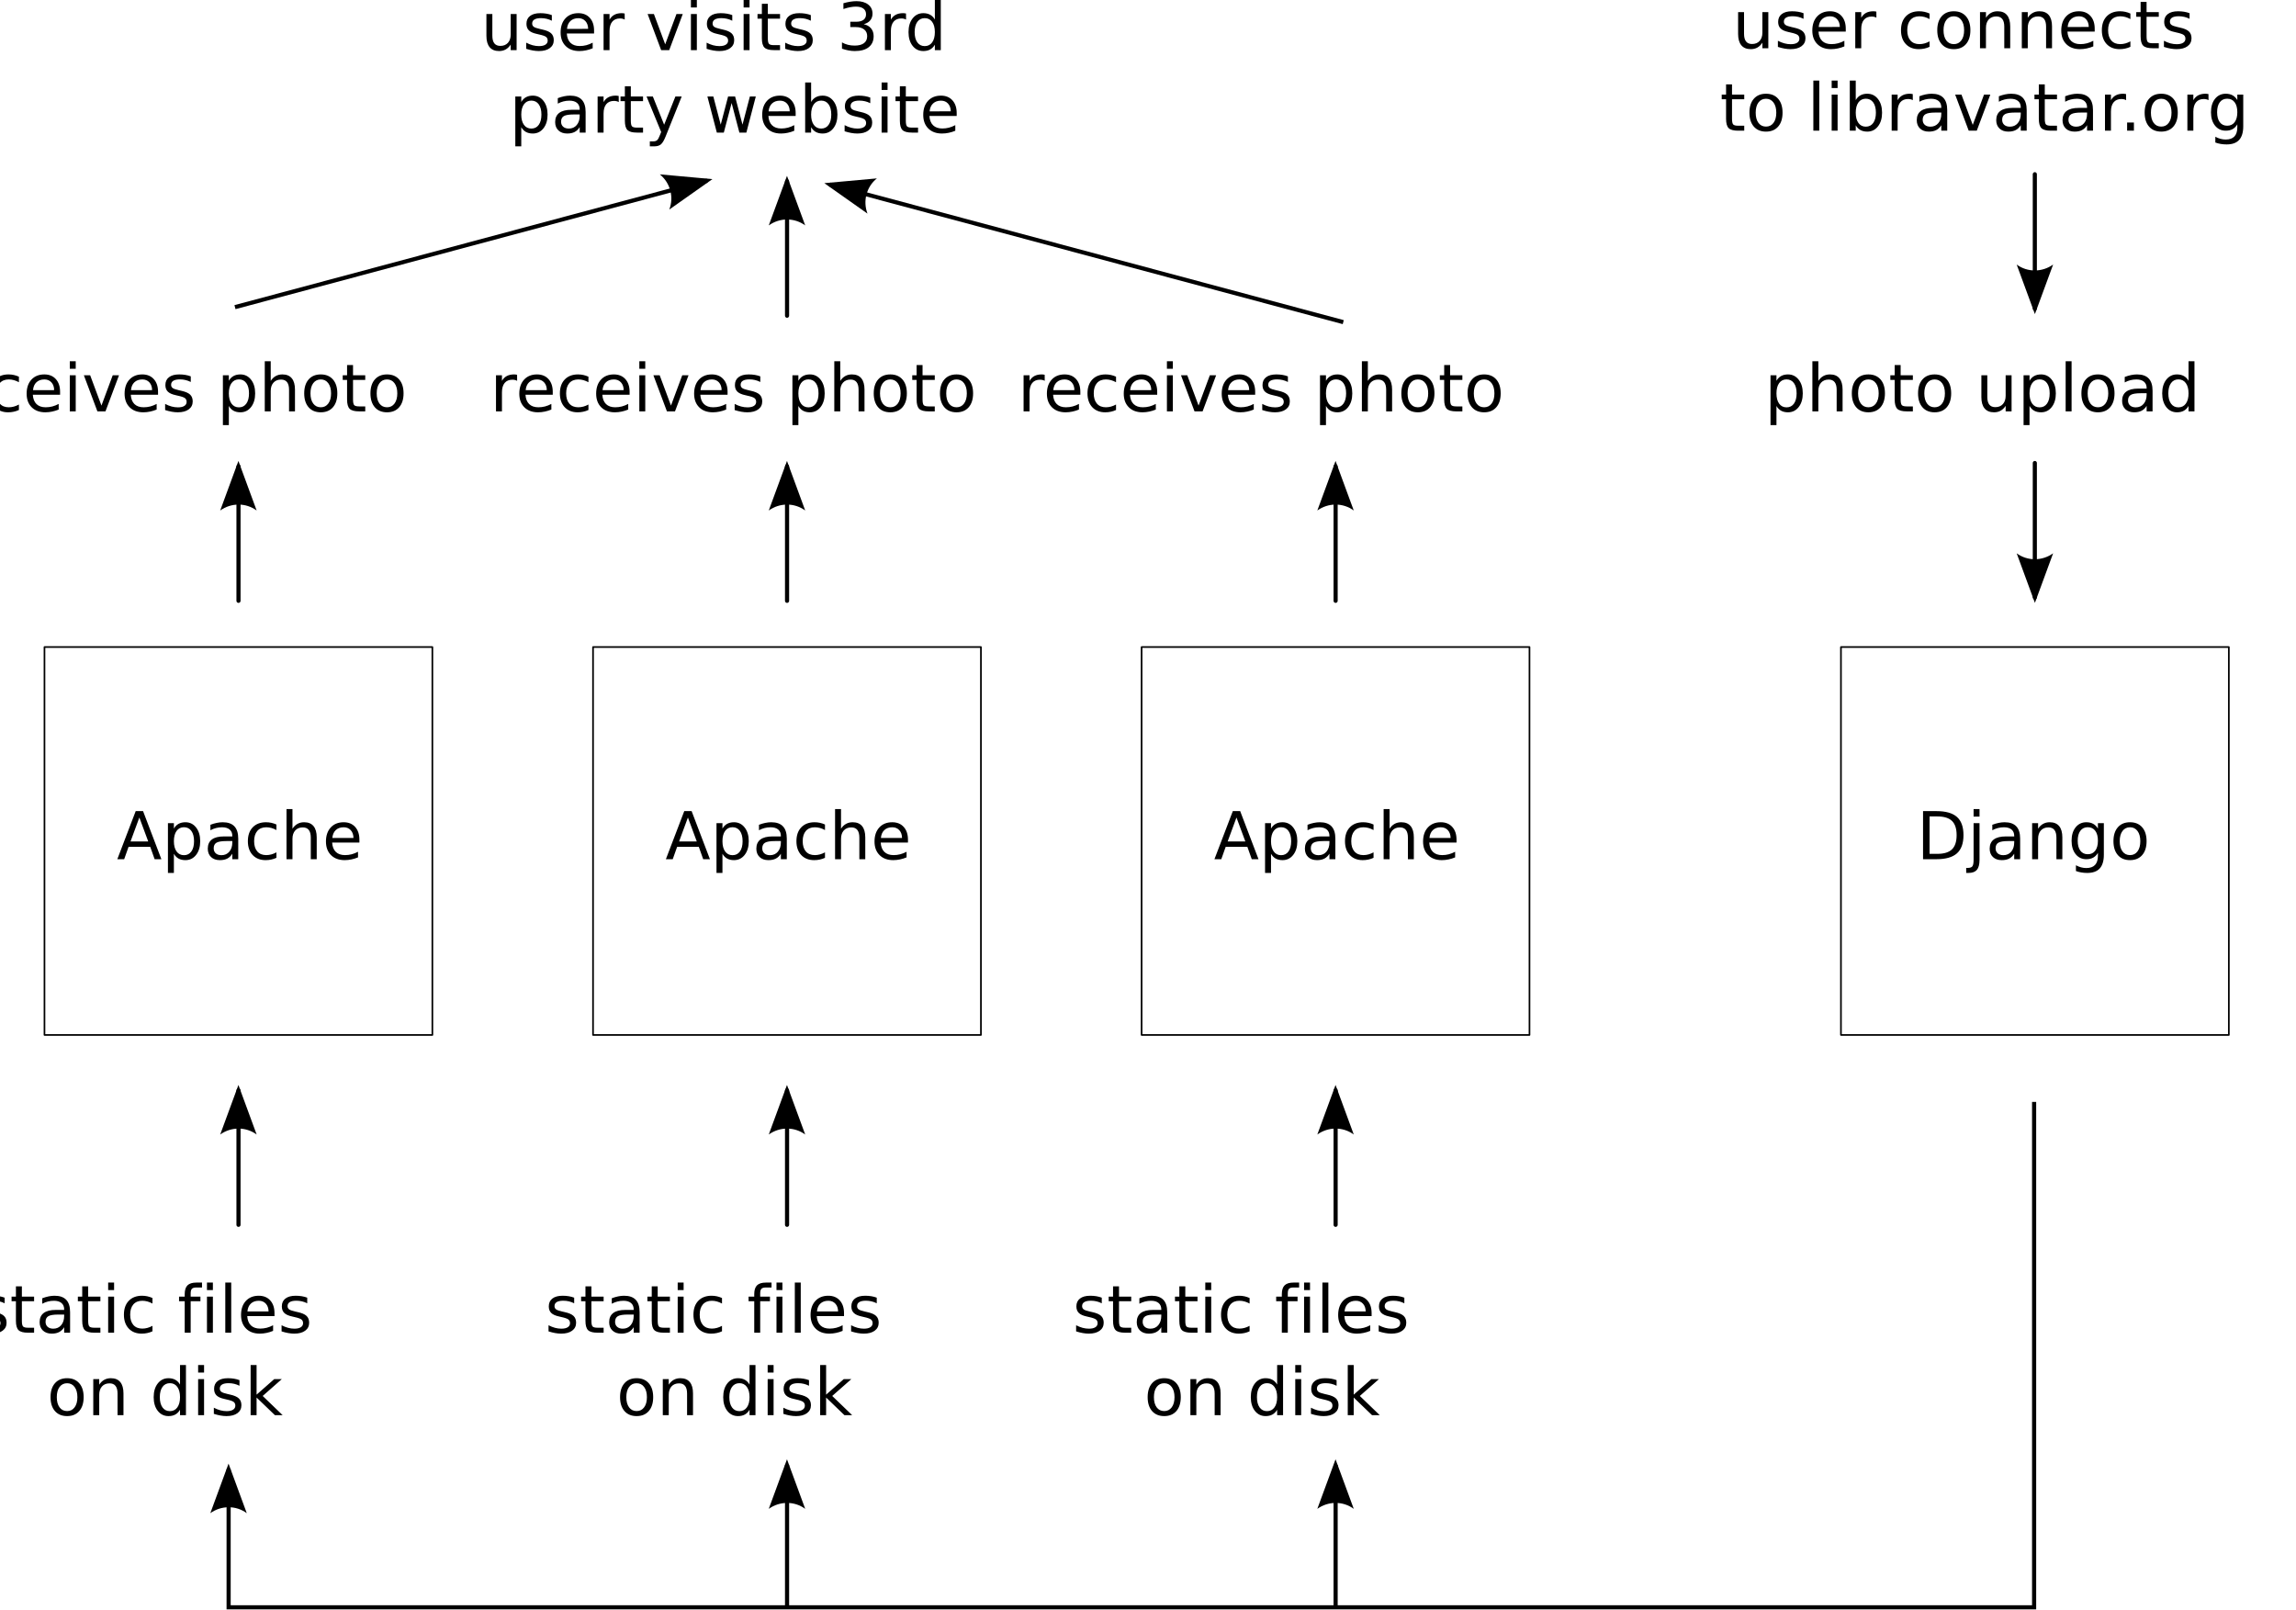
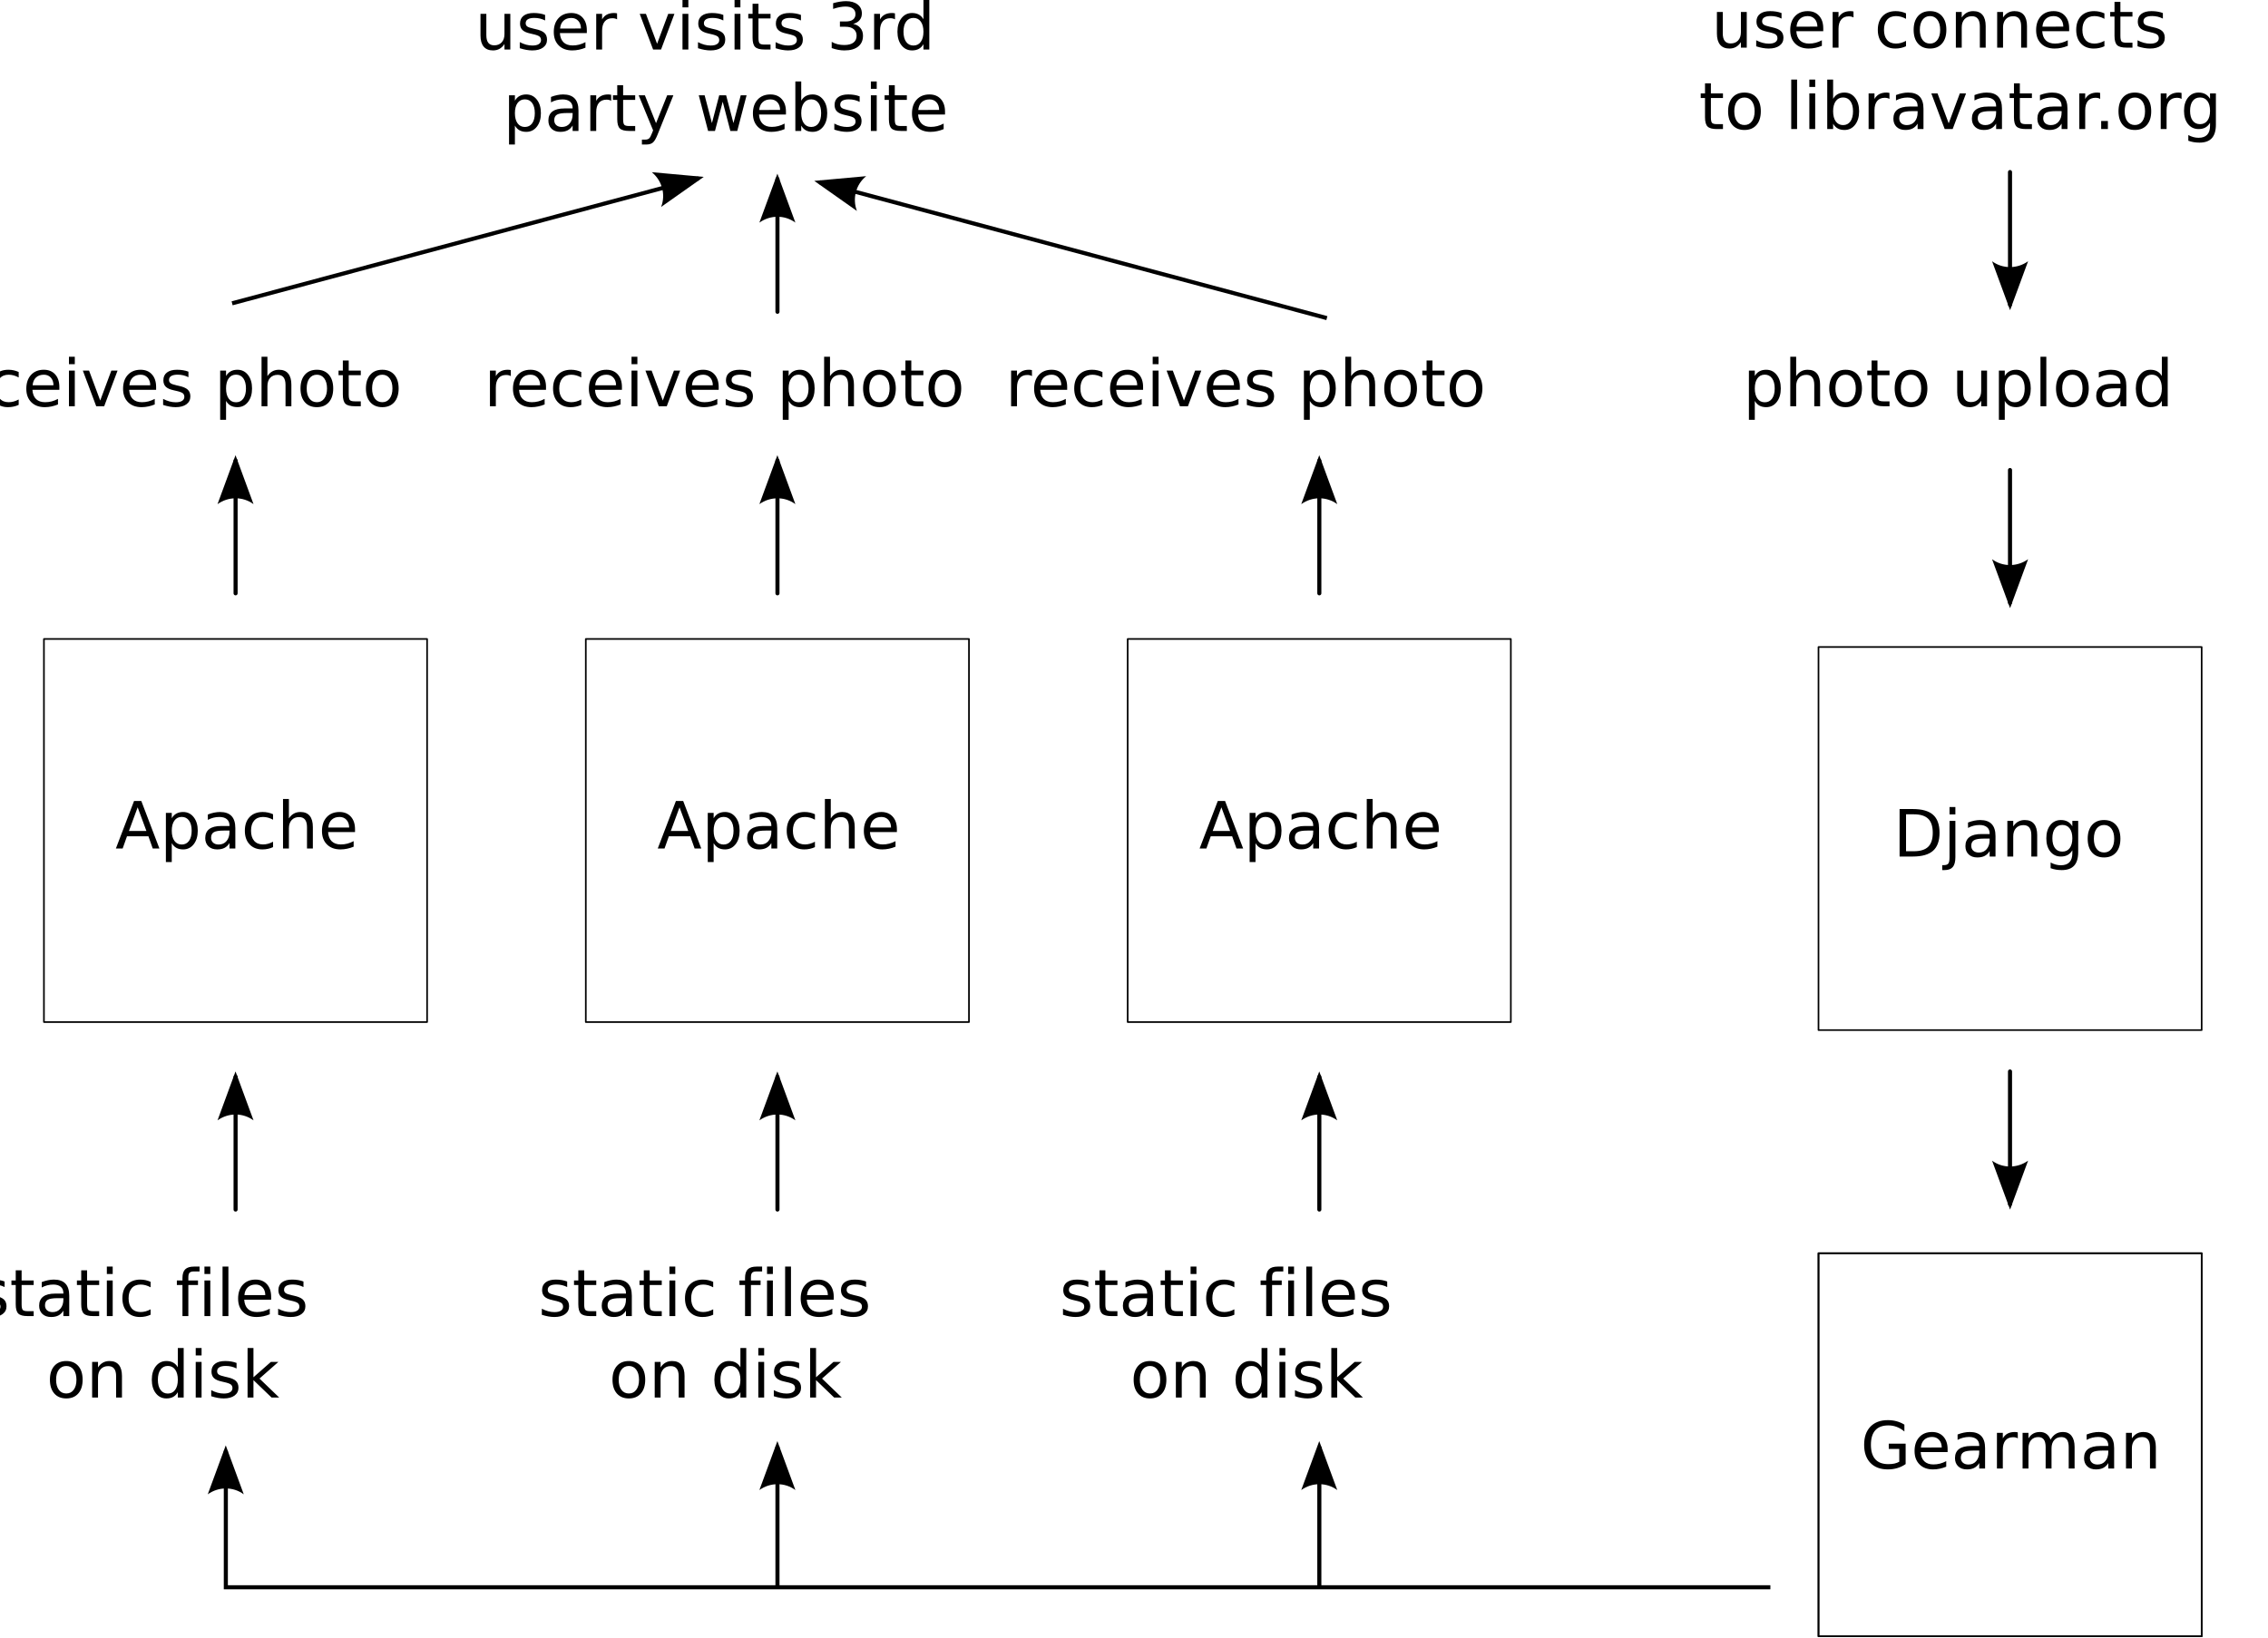
- <svg xmlns="http://www.w3.org/2000/svg" width="1392.106" height="975.761" id="svg2" version="1.1">
+ <svg xmlns="http://www.w3.org/2000/svg" width="1392.106" height="1005.117" id="svg2" version="1.1">
  <defs id="defs4">
    <marker orient="auto" refY="0" refX="0" id="Arrow2Lstart" style="overflow:visible">
      <path id="path3847" style="font-size:12px;fill-rule:evenodd;stroke-width:0.625;stroke-linejoin:round" d="M 8.719,4.034 -2.207,0.016 8.719,-4.002 c -1.745,2.372 -1.735,5.617 -6e-7,8.035 z" transform="matrix(1.1,0,0,1.1,1.1,0)" />
    </marker>
    <marker orient="auto" refY="0" refX="0" id="Arrow2Lend" style="overflow:visible">
      <path id="path3850" style="font-size:12px;fill-rule:evenodd;stroke-width:0.625;stroke-linejoin:round" d="M 8.719,4.034 -2.207,0.016 8.719,-4.002 c -1.745,2.372 -1.735,5.617 -6e-7,8.035 z" transform="matrix(-1.1,0,0,-1.1,-1.1,0)" />
    </marker>
    <marker orient="auto" refY="0" refX="0" id="Arrow1Lend" style="overflow:visible">
      <path id="path3832" d="M 0,0 5,-5 -12.5,0 5,5 0,0 z" style="fill-rule:evenodd;stroke:#000000;stroke-width:1pt;marker-start:none" transform="matrix(-0.8,0,0,-0.8,-10,0)" />
    </marker>
    <marker orient="auto" refY="0" refX="0" id="Arrow2Lend-2" style="overflow:visible">
      <path id="path3850-4" style="font-size:12px;fill-rule:evenodd;stroke-width:0.625;stroke-linejoin:round" d="M 8.719,4.034 -2.207,0.016 8.719,-4.002 c -1.745,2.372 -1.735,5.617 -6e-7,8.035 z" transform="matrix(-1.1,0,0,-1.1,-1.1,0)" />
    </marker>
    <marker orient="auto" refY="0" refX="0" id="Arrow2Lstart-1" style="overflow:visible">
      <path id="path3847-4" style="font-size:12px;fill-rule:evenodd;stroke-width:0.625;stroke-linejoin:round" d="M 8.719,4.034 -2.207,0.016 8.719,-4.002 c -1.745,2.372 -1.735,5.617 -6e-7,8.035 z" transform="matrix(1.1,0,0,1.1,1.1,0)" />
    </marker>
    <marker orient="auto" refY="0" refX="0" id="marker4949" style="overflow:visible">
      <path id="path4951" style="font-size:12px;fill-rule:evenodd;stroke-width:0.625;stroke-linejoin:round" d="M 8.719,4.034 -2.207,0.016 8.719,-4.002 c -1.745,2.372 -1.735,5.617 -6e-7,8.035 z" transform="matrix(1.1,0,0,1.1,1.1,0)" />
    </marker>
  </defs>
  <g id="layer1" transform="translate(654.5418,26.9058)">
    <text xml:space="preserve" style="font-size:40px;font-style:normal;font-weight:normal;line-height:125%;letter-spacing:0px;word-spacing:0px;fill:#000000;fill-opacity:1;stroke:none;font-family:Bitstream Vera Sans" x="579.253" y="222.513" id="text3780">
      <tspan x="579.253" y="222.513" id="tspan3784" style="text-align:center;text-anchor:middle">photo upload</tspan>
    </text>
-     <g id="g3796" transform="translate(78.32755,22.29933)">
-       <text id="text3766" y="471.731" x="429.188" style="font-size:40px;font-style:normal;font-weight:normal;line-height:125%;letter-spacing:0px;word-spacing:0px;fill:#000000;fill-opacity:1;stroke:none;font-family:Bitstream Vera Sans" xml:space="preserve">
-         <tspan y="471.731" x="429.188" id="tspan3768">Django</tspan>
-       </text>
-       <rect style="fill:none;stroke:#000000;stroke-width:1;stroke-linecap:round;stroke-linejoin:round;stroke-miterlimit:4;stroke-opacity:1;stroke-dasharray:none;stroke-dashoffset:10" id="rect3794" width="235.185" height="235.185" x="383.333" y="343.103" />
-     </g>
+     <text id="text3247" y="874.679" x="487.427" style="font-size:40px;font-style:normal;font-weight:normal;line-height:125%;letter-spacing:0px;word-spacing:0px;fill:#000000;fill-opacity:1;stroke:none;font-family:Bitstream Vera Sans" xml:space="preserve">
+       <tspan y="874.679" x="487.427" id="tspan3249">Gearman</tspan>
+     </text>
+     <rect style="fill:none;stroke:#000000;stroke-width:1;stroke-linecap:round;stroke-linejoin:round;stroke-miterlimit:4;stroke-opacity:1;stroke-dasharray:none;stroke-dashoffset:10" id="rect3251" width="235.185" height="235.185" x="461.661" y="742.526" />
+     <text xml:space="preserve" style="font-size:40px;font-style:normal;font-weight:normal;line-height:125%;letter-spacing:0px;word-spacing:0px;fill:#000000;fill-opacity:1;stroke:none;font-family:Bitstream Vera Sans" x="507.515" y="871.154" id="text3766">
+       <tspan id="tspan3768" x="507.515" y="871.154" />
+     </text>
+     <rect y="742.526" x="461.661" height="235.185" width="235.185" id="rect3794" style="fill:none;stroke:#000000;stroke-width:1;stroke-linecap:round;stroke-linejoin:round;stroke-miterlimit:4;stroke-opacity:1;stroke-dasharray:none;stroke-dashoffset:10" />
    <text xml:space="preserve" style="font-size:40px;font-style:normal;font-weight:normal;line-height:125%;letter-spacing:0px;word-spacing:0px;fill:#000000;fill-opacity:1;stroke:none;font-family:Bitstream Vera Sans" x="580.533" y="2.332" id="text3812">
      <tspan id="tspan3814" x="580.533" y="2.332" style="text-align:center;text-anchor:middle">user connects</tspan>
      <tspan x="580.533" y="52.332" id="tspan3816" style="text-align:center;text-anchor:middle">to libravatar.org</tspan>
    </text>
    <text xml:space="preserve" style="font-size:40px;font-style:normal;font-weight:normal;line-height:125%;letter-spacing:0px;word-spacing:0px;fill:#000000;fill-opacity:1;stroke:none;font-family:Bitstream Vera Sans" x="-177.262" y="3.485" id="text3818">
      <tspan id="tspan3820" x="-177.262" y="3.485" style="text-align:center;text-anchor:middle">user visits 3rd</tspan>
      <tspan x="-177.262" y="53.485" id="tspan3822" style="text-align:center;text-anchor:middle">party website</tspan>
    </text>
    <path style="fill:none;stroke:#000000;stroke-width:2.5;stroke-linecap:round;stroke-linejoin:miter;stroke-miterlimit:4;stroke-opacity:1;stroke-dasharray:none;marker-end:url(#Arrow2Lend)" d="m 579.209,78.733 0,81.481" id="path3824" />
-     <path id="path4484" d="m 579.209,253.814 0,81.481" style="fill:none;stroke:#000000;stroke-width:2.5;stroke-linecap:round;stroke-linejoin:miter;stroke-miterlimit:4;stroke-opacity:1;stroke-dasharray:none;marker-end:url(#Arrow2Lend)" />
+     <path style="fill:none;stroke:#000000;stroke-width:2.5;stroke-linecap:round;stroke-linejoin:miter;stroke-miterlimit:4;stroke-opacity:1;stroke-dasharray:none;marker-end:url(#Arrow2Lend)" d="m 579.209,630.937 0,81.481" id="path3272" />
+     <path id="path4484" d="m 579.209,261.67 0,81.481" style="fill:none;stroke:#000000;stroke-width:2.5;stroke-linecap:round;stroke-linejoin:miter;stroke-miterlimit:4;stroke-opacity:1;stroke-dasharray:none;marker-end:url(#Arrow2Lend)" />
    <g id="g5002" transform="translate(333.5534,0)">
      <text xml:space="preserve" style="font-size:40px;font-style:normal;font-weight:normal;line-height:125%;letter-spacing:0px;word-spacing:0px;fill:#000000;fill-opacity:1;stroke:none;font-family:Bitstream Vera Sans" x="-178.428" y="781.109" id="text5004">
        <tspan id="tspan5006" x="-178.428" y="781.109" style="text-align:center;text-anchor:middle">static files</tspan>
        <tspan x="-178.428" y="831.109" id="tspan5008" style="text-align:center;text-anchor:middle">on disk</tspan>
      </text>
      <text xml:space="preserve" style="font-size:40px;font-style:normal;font-weight:normal;line-height:125%;letter-spacing:0px;word-spacing:0px;fill:#000000;fill-opacity:1;stroke:none;font-family:Bitstream Vera Sans" x="-179.063" y="222.513" id="text5010">
        <tspan x="-179.063" y="222.513" id="tspan5012" style="text-align:center;text-anchor:middle">receives photo</tspan>
      </text>
      <g id="g5014" transform="translate(-345.923,29.70671)">
        <text id="text5016" y="464.323" x="93.852" style="font-size:40px;font-style:normal;font-weight:normal;line-height:125%;letter-spacing:0px;word-spacing:0px;fill:#000000;fill-opacity:1;stroke:none;font-family:Bitstream Vera Sans" xml:space="preserve">
          <tspan y="464.323" x="93.852" id="tspan5018">Apache</tspan>
        </text>
        <rect y="335.696" x="50" height="235.185" width="235.185" id="rect5020" style="fill:none;stroke:#000000;stroke-width:1;stroke-linecap:round;stroke-linejoin:round;stroke-miterlimit:4;stroke-opacity:1;stroke-dasharray:none;stroke-dashoffset:10" />
      </g>
      <path style="fill:none;stroke:#000000;stroke-width:2.5;stroke-linecap:round;stroke-linejoin:miter;stroke-miterlimit:4;stroke-opacity:1;stroke-dasharray:none;marker-start:url(#Arrow2Lstart);marker-end:none" d="m -178.286,255.884 0,81.481" id="path5022" />
      <path style="fill:none;stroke:#000000;stroke-width:2.5;stroke-linecap:round;stroke-linejoin:miter;stroke-miterlimit:4;stroke-opacity:1;stroke-dasharray:none;marker-start:url(#Arrow2Lstart);marker-end:none" d="m -178.286,634.222 0,81.481" id="path5024" />
    </g>
    <text id="text5028" y="781.109" x="-177.477" style="font-size:40px;font-style:normal;font-weight:normal;line-height:125%;letter-spacing:0px;word-spacing:0px;fill:#000000;fill-opacity:1;stroke:none;font-family:Bitstream Vera Sans" xml:space="preserve">
      <tspan style="text-align:center;text-anchor:middle" y="781.109" x="-177.477" id="tspan5030">static files</tspan>
      <tspan style="text-align:center;text-anchor:middle" id="tspan5032" y="831.109" x="-177.477">on disk</tspan>
    </text>
    <text id="text5034" y="222.513" x="-178.112" style="font-size:40px;font-style:normal;font-weight:normal;line-height:125%;letter-spacing:0px;word-spacing:0px;fill:#000000;fill-opacity:1;stroke:none;font-family:Bitstream Vera Sans" xml:space="preserve">
      <tspan style="text-align:center;text-anchor:middle" id="tspan5036" y="222.513" x="-178.112">receives photo</tspan>
    </text>
    <g transform="translate(-344.9717,29.70671)" id="g5038">
      <text xml:space="preserve" style="font-size:40px;font-style:normal;font-weight:normal;line-height:125%;letter-spacing:0px;word-spacing:0px;fill:#000000;fill-opacity:1;stroke:none;font-family:Bitstream Vera Sans" x="93.852" y="464.323" id="text5040">
        <tspan id="tspan5042" x="93.852" y="464.323">Apache</tspan>
      </text>
      <rect style="fill:none;stroke:#000000;stroke-width:1;stroke-linecap:round;stroke-linejoin:round;stroke-miterlimit:4;stroke-opacity:1;stroke-dasharray:none;stroke-dashoffset:10" id="rect5044" width="235.185" height="235.185" x="50" y="335.696" />
    </g>
    <path style="fill:none;stroke:#000000;stroke-width:2.5;stroke-linecap:round;stroke-linejoin:miter;stroke-miterlimit:4;stroke-opacity:1;stroke-dasharray:none;marker-start:url(#Arrow2Lstart);marker-end:none" d="m -177.335,83.035 0,81.481" id="path5684" />
    <path style="fill:none;stroke:#000000;stroke-width:2.5;stroke-linecap:round;stroke-linejoin:miter;stroke-miterlimit:4;stroke-opacity:1;stroke-dasharray:none;marker-start:url(#Arrow2Lstart);marker-end:none" d="m -177.335,255.884 0,81.481" id="path5686" />
    <path id="path5048" d="m -177.335,634.222 0,81.481" style="fill:none;stroke:#000000;stroke-width:2.5;stroke-linecap:round;stroke-linejoin:miter;stroke-miterlimit:4;stroke-opacity:1;stroke-dasharray:none;marker-start:url(#Arrow2Lstart);marker-end:none" />
    <g id="g5050" transform="translate(-331.6508,0)">
      <text xml:space="preserve" style="font-size:40px;font-style:normal;font-weight:normal;line-height:125%;letter-spacing:0px;word-spacing:0px;fill:#000000;fill-opacity:1;stroke:none;font-family:Bitstream Vera Sans" x="-178.428" y="781.109" id="text5052">
        <tspan id="tspan5054" x="-178.428" y="781.109" style="text-align:center;text-anchor:middle">static files</tspan>
        <tspan x="-178.428" y="831.109" id="tspan5056" style="text-align:center;text-anchor:middle">on disk</tspan>
      </text>
      <text xml:space="preserve" style="font-size:40px;font-style:normal;font-weight:normal;line-height:125%;letter-spacing:0px;word-spacing:0px;fill:#000000;fill-opacity:1;stroke:none;font-family:Bitstream Vera Sans" x="-179.063" y="222.513" id="text5058">
        <tspan x="-179.063" y="222.513" id="tspan5060" style="text-align:center;text-anchor:middle">receives photo</tspan>
      </text>
      <g id="g5062" transform="translate(-345.923,29.70671)">
        <text id="text5064" y="464.323" x="93.852" style="font-size:40px;font-style:normal;font-weight:normal;line-height:125%;letter-spacing:0px;word-spacing:0px;fill:#000000;fill-opacity:1;stroke:none;font-family:Bitstream Vera Sans" xml:space="preserve">
          <tspan y="464.323" x="93.852" id="tspan5066">Apache</tspan>
        </text>
        <rect y="335.696" x="50" height="235.185" width="235.185" id="rect5068" style="fill:none;stroke:#000000;stroke-width:1;stroke-linecap:round;stroke-linejoin:round;stroke-miterlimit:4;stroke-opacity:1;stroke-dasharray:none;stroke-dashoffset:10" />
      </g>
      <path style="fill:none;stroke:#000000;stroke-width:2.5;stroke-linecap:round;stroke-linejoin:miter;stroke-miterlimit:4;stroke-opacity:1;stroke-dasharray:none;marker-start:url(#Arrow2Lstart);marker-end:none" d="m -178.286,255.884 0,81.481" id="path5070" />
      <path style="fill:none;stroke:#000000;stroke-width:2.5;stroke-linecap:round;stroke-linejoin:miter;stroke-miterlimit:4;stroke-opacity:1;stroke-dasharray:none;marker-start:url(#Arrow2Lstart);marker-end:none" d="m -178.286,634.222 0,81.481" id="path5072" />
    </g>
    <path style="fill:none;stroke:#000000;stroke-width:2.5;stroke-linecap:butt;stroke-linejoin:miter;stroke-miterlimit:4;stroke-opacity:1;stroke-dasharray:none;marker-end:url(#Arrow2Lend-2)" d="M -512.069,159.313 -225.784,82.603" id="path5093" />
    <path style="fill:none;stroke:#000000;stroke-width:2.5;stroke-linecap:butt;stroke-linejoin:miter;stroke-miterlimit:4;stroke-opacity:1;stroke-dasharray:none;marker-end:url(#Arrow2Lend-2)" d="M 159.897,168.407 -151.525,84.962" id="path5479" />
-     <path style="fill:none;stroke:#000000;stroke-width:2.5;stroke-linecap:butt;stroke-linejoin:miter;stroke-miterlimit:4;stroke-opacity:1;stroke-dasharray:none;marker-end:url(#Arrow2Lend-2)" d="m 578.78,641.193 0,306.413 -1094.706,0 0,-83.805" id="path5688" />
+     <path style="fill:none;stroke:#000000;stroke-width:2.5;stroke-linecap:butt;stroke-linejoin:miter;stroke-miterlimit:4;stroke-opacity:1;stroke-dasharray:none;marker-end:url(#Arrow2Lend-2)" d="m 432.121,947.606 -948.047,0 0,-83.805" id="path5688" />
    <path id="path7228" d="m 155.267,947.606 0,-86.424" style="fill:none;stroke:#000000;stroke-width:2.5;stroke-linecap:butt;stroke-linejoin:miter;stroke-miterlimit:4;stroke-opacity:1;stroke-dasharray:none;marker-end:url(#Arrow2Lend-2)" />
    <path style="fill:none;stroke:#000000;stroke-width:2.5;stroke-linecap:butt;stroke-linejoin:miter;stroke-miterlimit:4;stroke-opacity:1;stroke-dasharray:none;marker-end:url(#Arrow2Lend-2)" d="m -177.335,947.606 0,-86.424" id="path5882" />
+     <g id="g3796-9" transform="translate(78.32755,27.23125)">
+       <text id="text3766-6" y="471.731" x="429.188" style="font-size:40px;font-style:normal;font-weight:normal;line-height:125%;letter-spacing:0px;word-spacing:0px;fill:#000000;fill-opacity:1;stroke:none;font-family:Bitstream Vera Sans" xml:space="preserve">
+         <tspan y="471.731" x="429.188" id="tspan3768-2">Django</tspan>
+       </text>
+       <rect style="fill:none;stroke:#000000;stroke-width:1;stroke-linecap:round;stroke-linejoin:round;stroke-miterlimit:4;stroke-opacity:1;stroke-dasharray:none;stroke-dashoffset:10" id="rect3794-1" width="235.185" height="235.185" x="383.333" y="343.103" />
+     </g>
  </g>
</svg>
